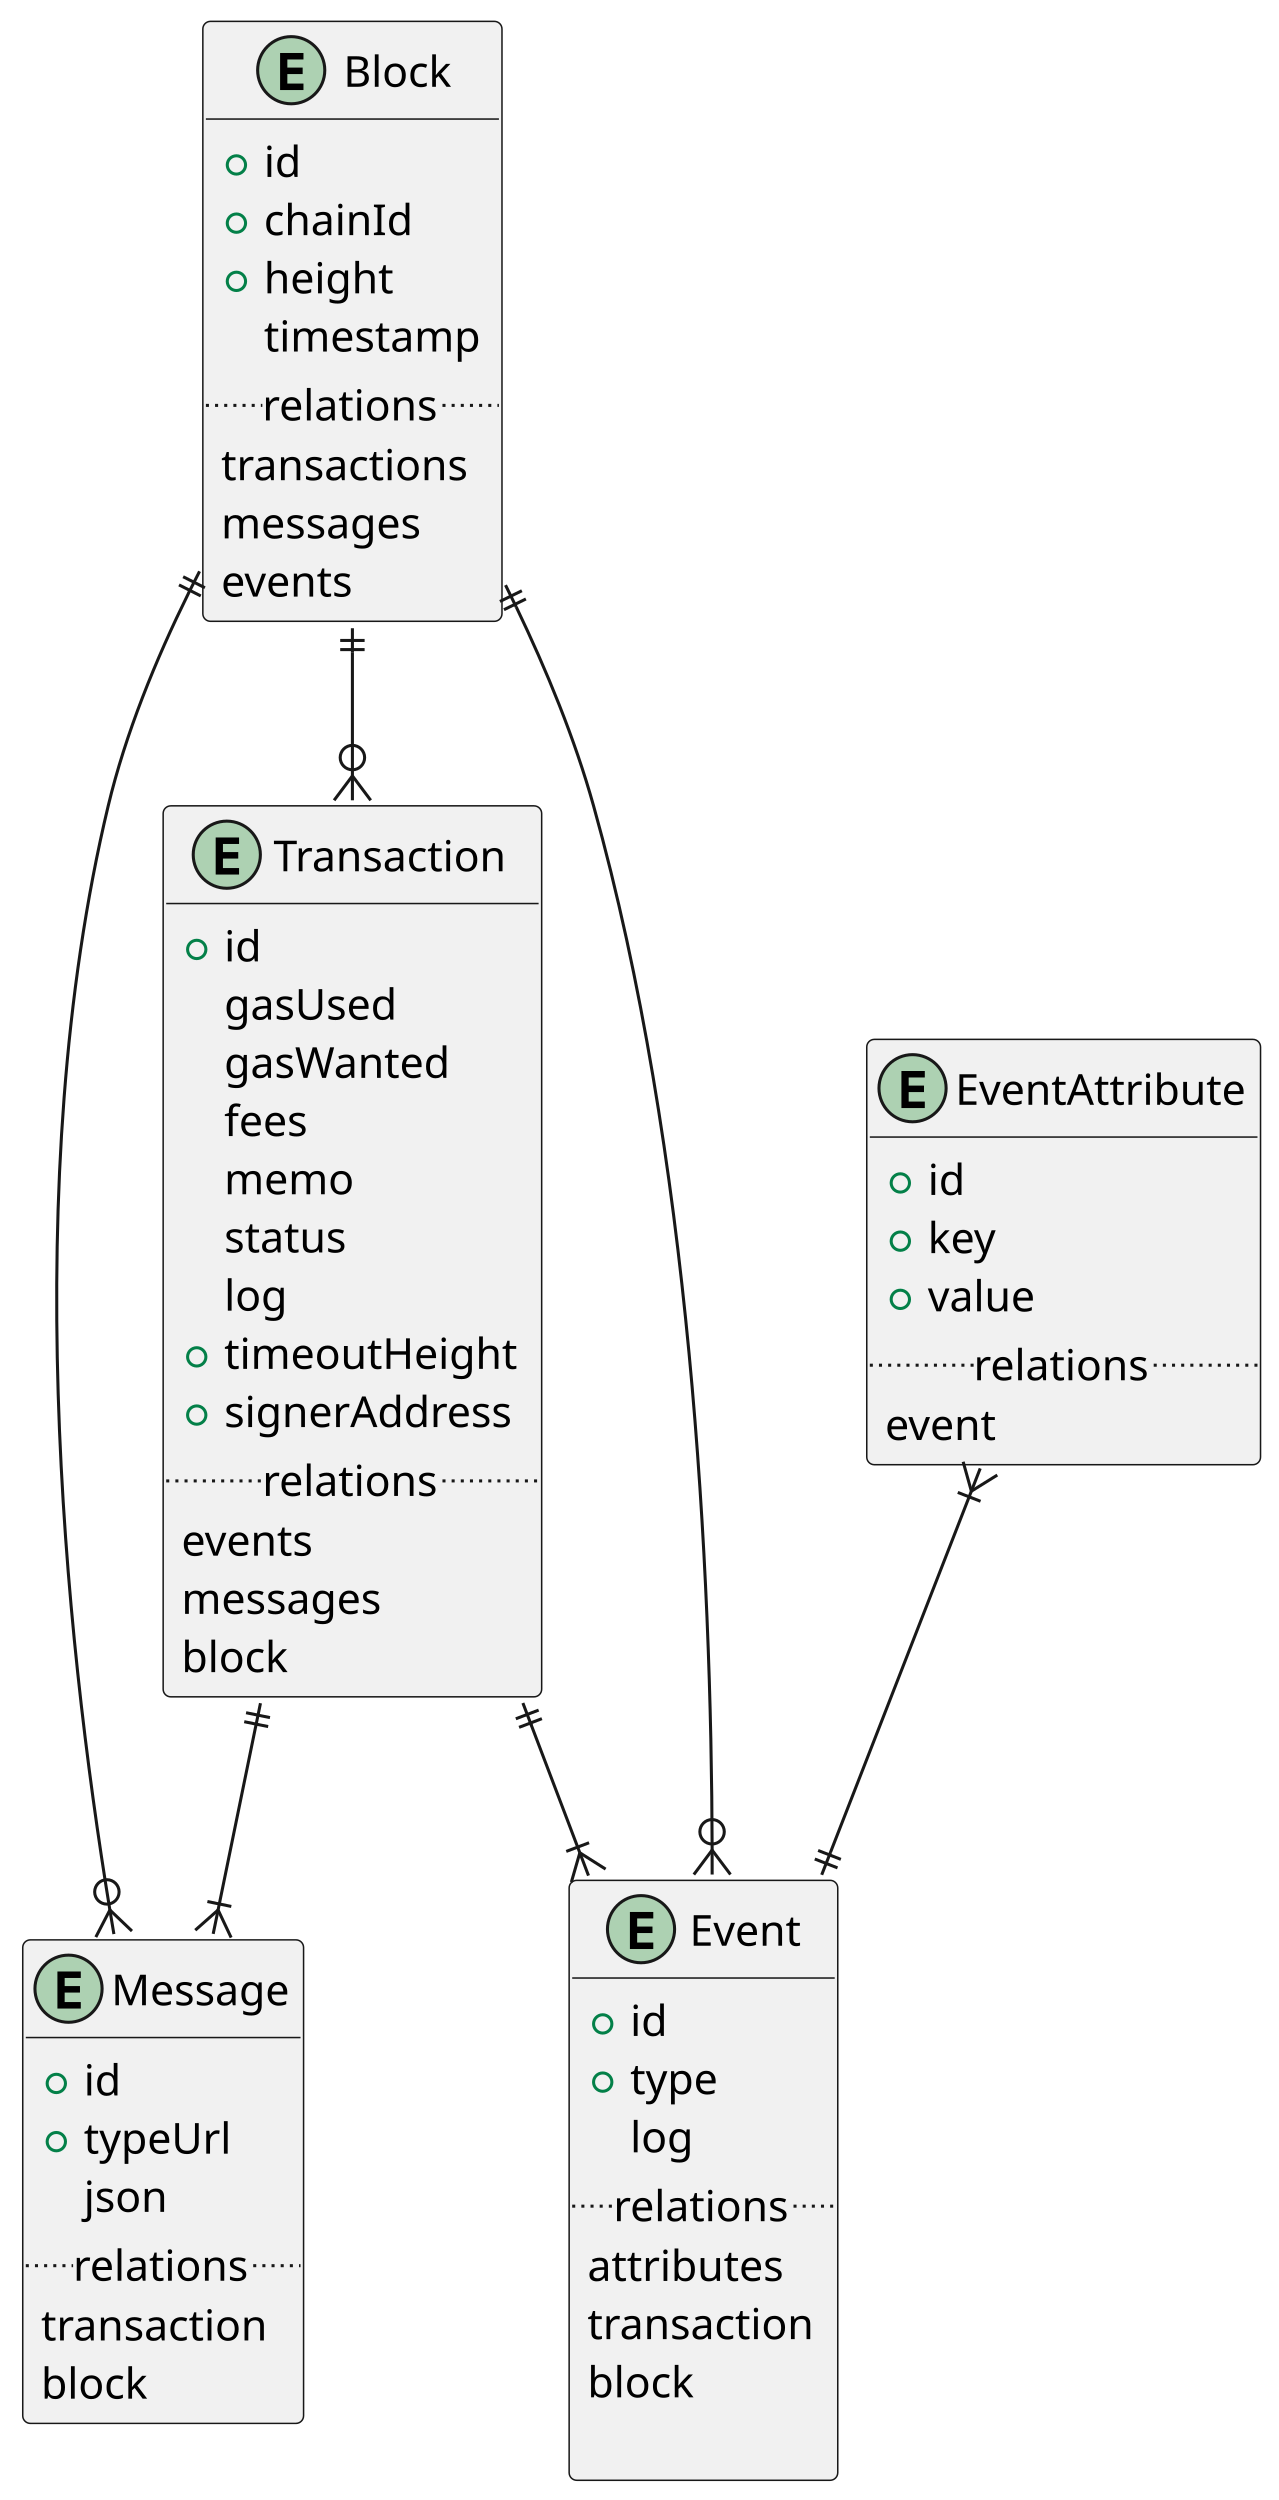
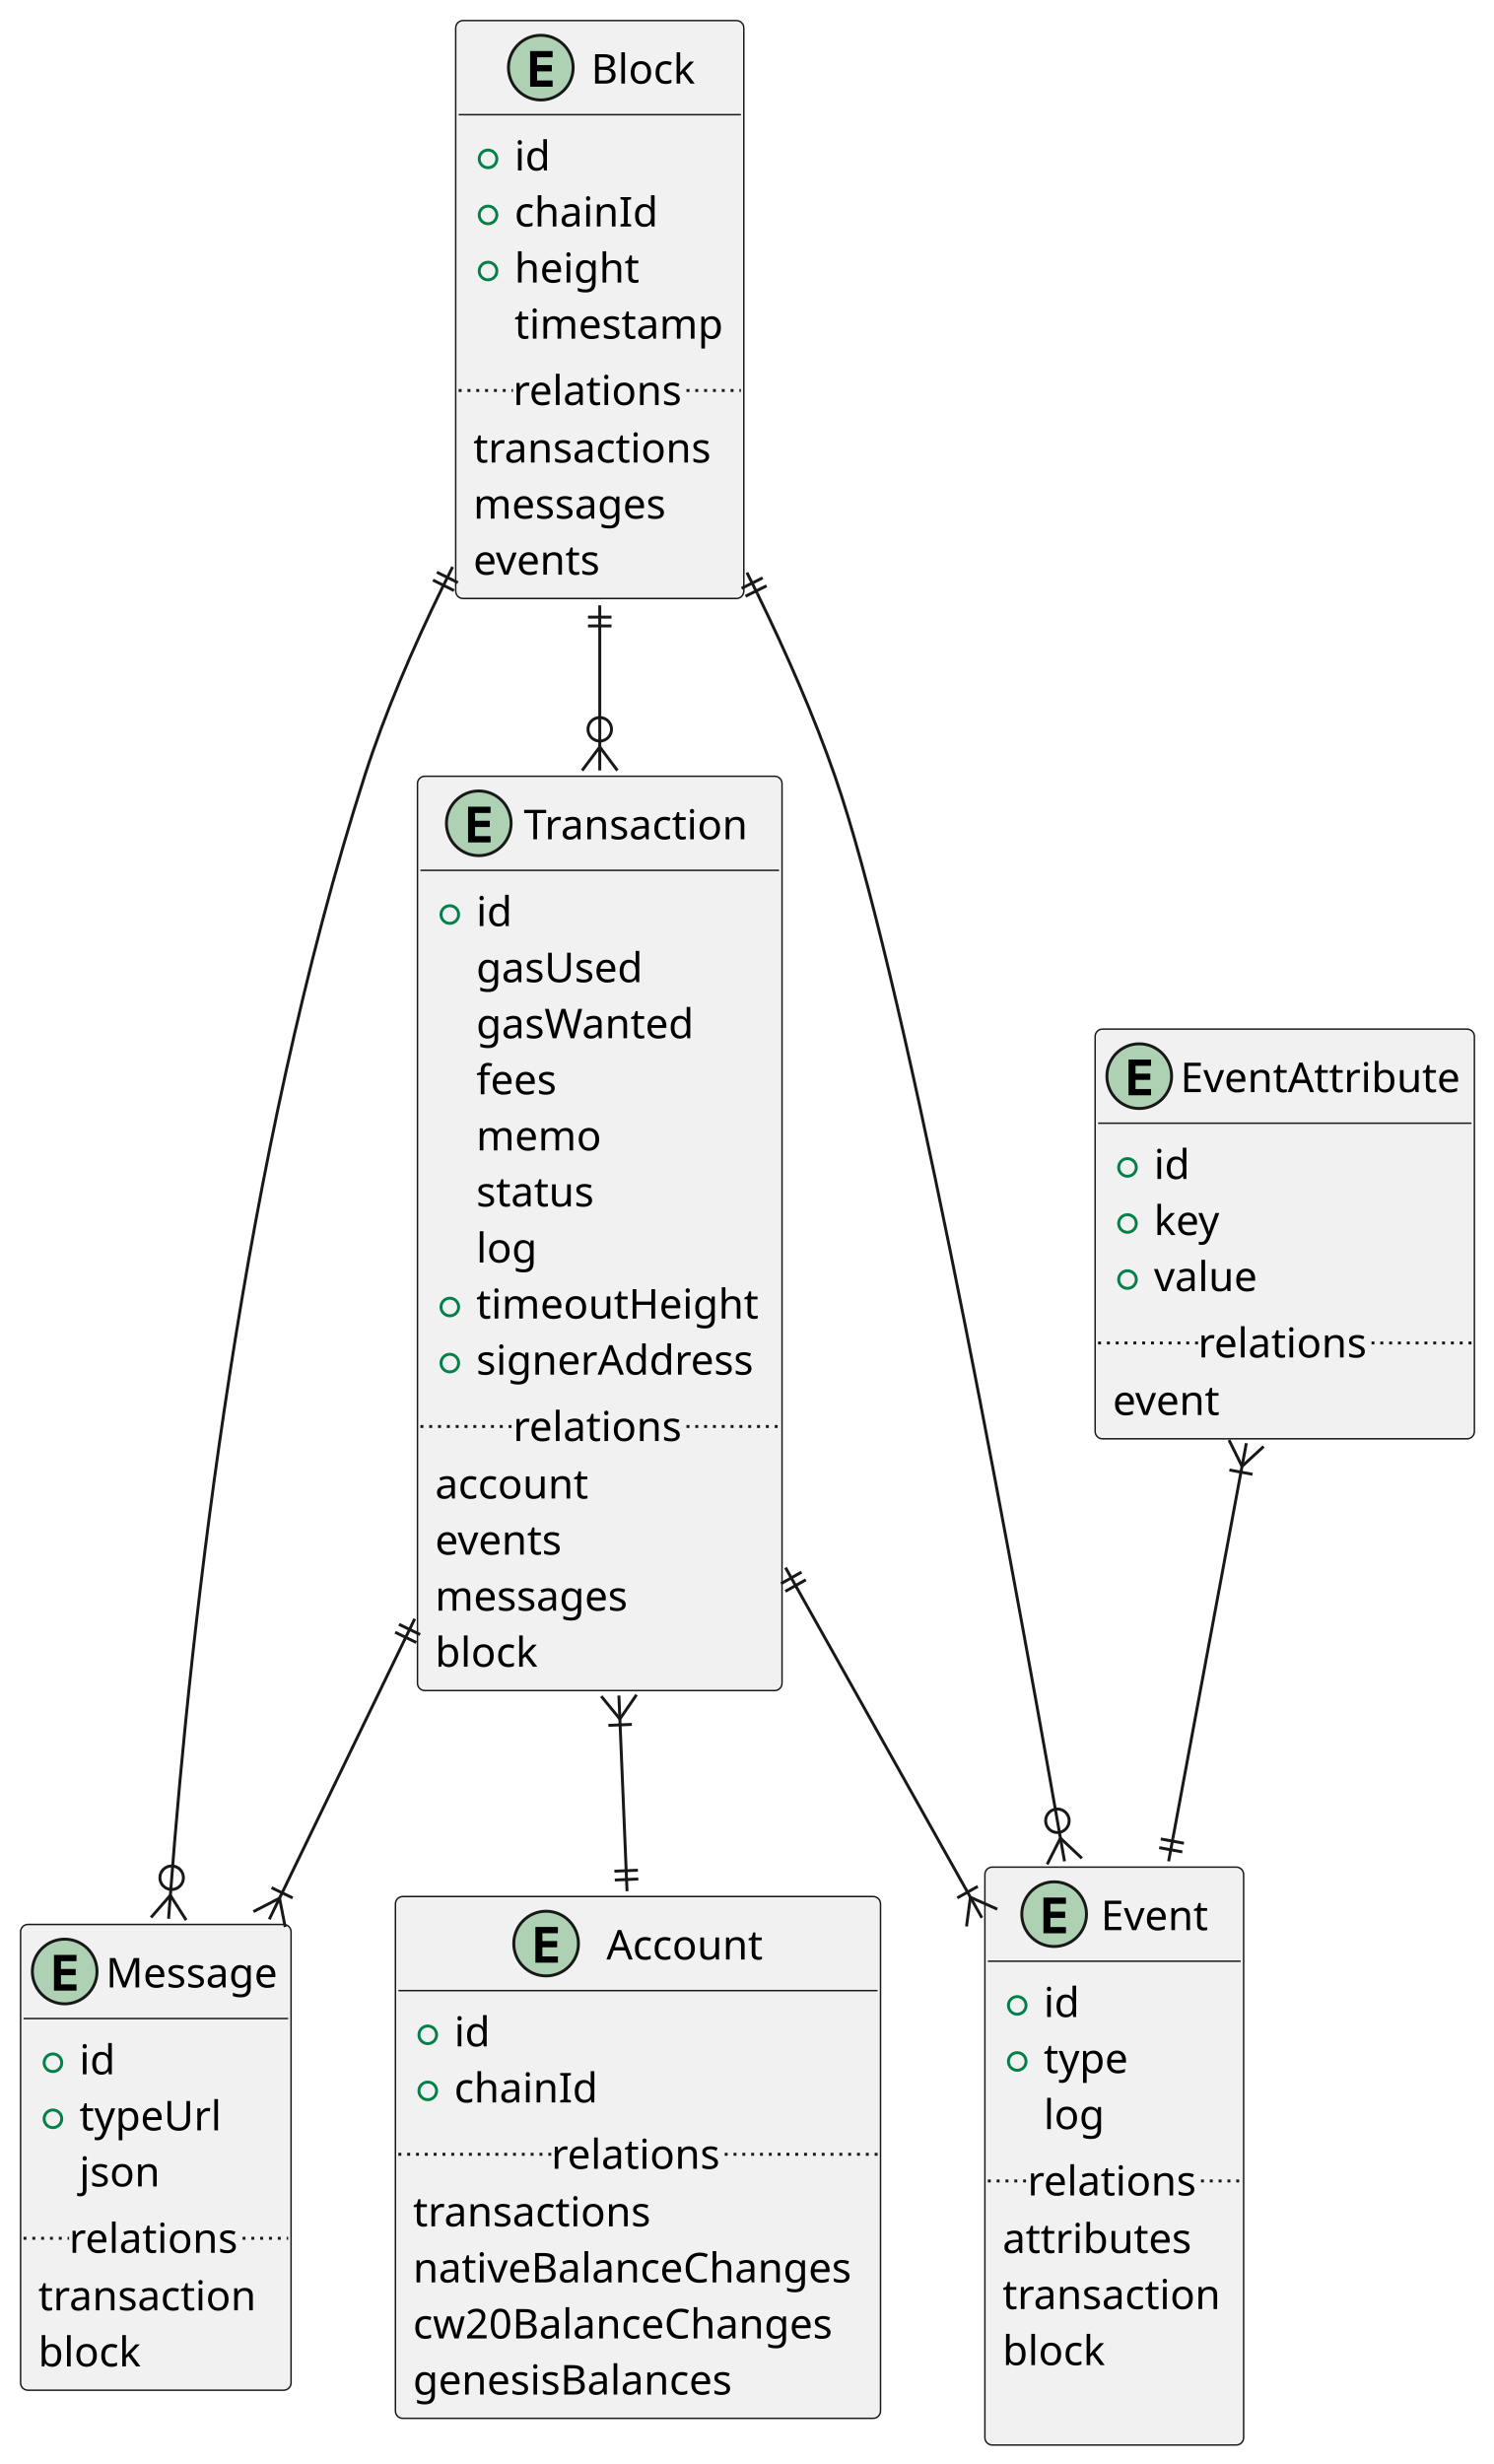
- <svg xmlns="http://www.w3.org/2000/svg" contentStyleType="text/css" height="819px" preserveAspectRatio="none" style="width:419px;height:819px;background:#FFFFFF;" version="1.1" viewBox="0 0 419 819" width="419px" zoomAndPan="magnify">
+ <svg xmlns="http://www.w3.org/2000/svg" contentStyleType="text/css" height="838px" preserveAspectRatio="none" style="width:508px;height:838px;background:#FFFFFF;" version="1.1" viewBox="0 0 508 838" width="508px" zoomAndPan="magnify">
  <defs />
  <g>
    <g id="elem_Block">
-       <rect codeLine="1" fill="#F1F1F1" height="196.543" id="Block" rx="2.5" ry="2.5" style="stroke:#181818;stroke-width:0.5;" width="98" x="66.45" y="7" />
-       <ellipse cx="95.4" cy="23" fill="#ADD1B2" rx="11" ry="11" style="stroke:#181818;stroke-width:1.0;" />
-       <path d="M91.759,29.5 L91.759,17.359 L99.416,17.359 L99.416,19.484 L94.134,19.484 L94.134,22.141 L99.15,22.141 L99.15,24.266 L94.134,24.266 L94.134,27.375 L99.416,27.375 L99.416,29.5 L91.759,29.5 Z " fill="#000000" />
-       <text fill="#000000" font-family="sans-serif" font-size="14" lengthAdjust="spacing" textLength="35" x="112.5" y="28.432">Block</text>
-       <line style="stroke:#181818;stroke-width:0.5;" x1="67.45" x2="163.45" y1="39" y2="39" />
-       <ellipse cx="77.45" cy="54.034" fill="none" rx="3" ry="3" style="stroke:#038048;stroke-width:1.0;" />
-       <text fill="#000000" font-family="sans-serif" font-size="14" lengthAdjust="spacing" textLength="13" x="86.45" y="57.966">id</text>
-       <ellipse cx="77.45" cy="73.102" fill="none" rx="3" ry="3" style="stroke:#038048;stroke-width:1.0;" />
-       <text fill="#000000" font-family="sans-serif" font-size="14" lengthAdjust="spacing" textLength="51" x="86.45" y="77.034">chainId</text>
-       <ellipse cx="77.45" cy="92.17" fill="none" rx="3" ry="3" style="stroke:#038048;stroke-width:1.0;" />
-       <text fill="#000000" font-family="sans-serif" font-size="14" lengthAdjust="spacing" textLength="44" x="86.45" y="96.102">height</text>
-       <text fill="#000000" font-family="sans-serif" font-size="14" lengthAdjust="spacing" textLength="72" x="86.45" y="115.17">timestamp</text>
-       <text fill="#000000" font-family="sans-serif" font-size="14" lengthAdjust="spacing" textLength="83" x="72.45" y="157.305">transactions</text>
-       <text fill="#000000" font-family="sans-serif" font-size="14" lengthAdjust="spacing" textLength="67" x="72.45" y="176.373">messages</text>
-       <text fill="#000000" font-family="sans-serif" font-size="14" lengthAdjust="spacing" textLength="44" x="72.45" y="195.441">events</text>
-       <line style="stroke:#181818;stroke-width:1.0;stroke-dasharray:1.0,2.0;" x1="67.45" x2="85.95" y1="132.806" y2="132.806" />
-       <text fill="#000000" font-family="sans-serif" font-size="14" lengthAdjust="spacing" textLength="59" x="85.95" y="137.738">relations</text>
-       <line style="stroke:#181818;stroke-width:1.0;stroke-dasharray:1.0,2.0;" x1="144.95" x2="163.45" y1="132.806" y2="132.806" />
+       <rect codeLine="1" fill="#F1F1F1" height="196.543" id="Block" rx="2.5" ry="2.5" style="stroke:#181818;stroke-width:0.5;" width="98" x="155" y="7" />
+       <ellipse cx="183.95" cy="23" fill="#ADD1B2" rx="11" ry="11" style="stroke:#181818;stroke-width:1.0;" />
+       <path d="M180.309,29.5 L180.309,17.359 L187.966,17.359 L187.966,19.484 L182.684,19.484 L182.684,22.141 L187.7,22.141 L187.7,24.266 L182.684,24.266 L182.684,27.375 L187.966,27.375 L187.966,29.5 L180.309,29.5 Z " fill="#000000" />
+       <text fill="#000000" font-family="sans-serif" font-size="14" lengthAdjust="spacing" textLength="35" x="201.05" y="28.432">Block</text>
+       <line style="stroke:#181818;stroke-width:0.5;" x1="156" x2="252" y1="39" y2="39" />
+       <ellipse cx="166" cy="54.034" fill="none" rx="3" ry="3" style="stroke:#038048;stroke-width:1.0;" />
+       <text fill="#000000" font-family="sans-serif" font-size="14" lengthAdjust="spacing" textLength="13" x="175" y="57.966">id</text>
+       <ellipse cx="166" cy="73.102" fill="none" rx="3" ry="3" style="stroke:#038048;stroke-width:1.0;" />
+       <text fill="#000000" font-family="sans-serif" font-size="14" lengthAdjust="spacing" textLength="51" x="175" y="77.034">chainId</text>
+       <ellipse cx="166" cy="92.17" fill="none" rx="3" ry="3" style="stroke:#038048;stroke-width:1.0;" />
+       <text fill="#000000" font-family="sans-serif" font-size="14" lengthAdjust="spacing" textLength="44" x="175" y="96.102">height</text>
+       <text fill="#000000" font-family="sans-serif" font-size="14" lengthAdjust="spacing" textLength="72" x="175" y="115.17">timestamp</text>
+       <text fill="#000000" font-family="sans-serif" font-size="14" lengthAdjust="spacing" textLength="83" x="161" y="157.305">transactions</text>
+       <text fill="#000000" font-family="sans-serif" font-size="14" lengthAdjust="spacing" textLength="67" x="161" y="176.373">messages</text>
+       <text fill="#000000" font-family="sans-serif" font-size="14" lengthAdjust="spacing" textLength="44" x="161" y="195.441">events</text>
+       <line style="stroke:#181818;stroke-width:1.0;stroke-dasharray:1.0,2.0;" x1="156" x2="174.5" y1="132.806" y2="132.806" />
+       <text fill="#000000" font-family="sans-serif" font-size="14" lengthAdjust="spacing" textLength="59" x="174.5" y="137.738">relations</text>
+       <line style="stroke:#181818;stroke-width:1.0;stroke-dasharray:1.0,2.0;" x1="233.5" x2="252" y1="132.806" y2="132.806" />
    </g>
    <g id="elem_Transaction">
-       <rect codeLine="12" fill="#F1F1F1" height="291.883" id="Transaction" rx="2.5" ry="2.5" style="stroke:#181818;stroke-width:0.5;" width="124" x="53.45" y="264" />
-       <ellipse cx="74.3" cy="280" fill="#ADD1B2" rx="11" ry="11" style="stroke:#181818;stroke-width:1.0;" />
-       <path d="M70.659,286.5 L70.659,274.359 L78.316,274.359 L78.316,276.484 L73.034,276.484 L73.034,279.141 L78.05,279.141 L78.05,281.266 L73.034,281.266 L73.034,284.375 L78.316,284.375 L78.316,286.5 L70.659,286.5 Z " fill="#000000" />
-       <text fill="#000000" font-family="sans-serif" font-size="14" lengthAdjust="spacing" textLength="79" x="89.6" y="285.432">Transaction</text>
-       <line style="stroke:#181818;stroke-width:0.5;" x1="54.45" x2="176.45" y1="296" y2="296" />
-       <ellipse cx="64.45" cy="311.034" fill="none" rx="3" ry="3" style="stroke:#038048;stroke-width:1.0;" />
-       <text fill="#000000" font-family="sans-serif" font-size="14" lengthAdjust="spacing" textLength="13" x="73.45" y="314.966">id</text>
-       <text fill="#000000" font-family="sans-serif" font-size="14" lengthAdjust="spacing" textLength="58" x="73.45" y="334.034">gasUsed</text>
-       <text fill="#000000" font-family="sans-serif" font-size="14" lengthAdjust="spacing" textLength="76" x="73.45" y="353.102">gasWanted</text>
-       <text fill="#000000" font-family="sans-serif" font-size="14" lengthAdjust="spacing" textLength="28" x="73.45" y="372.17">fees</text>
-       <text fill="#000000" font-family="sans-serif" font-size="14" lengthAdjust="spacing" textLength="42" x="73.45" y="391.238">memo</text>
-       <text fill="#000000" font-family="sans-serif" font-size="14" lengthAdjust="spacing" textLength="41" x="73.45" y="410.305">status</text>
-       <text fill="#000000" font-family="sans-serif" font-size="14" lengthAdjust="spacing" textLength="21" x="73.45" y="429.373">log</text>
-       <ellipse cx="64.45" cy="444.509" fill="none" rx="3" ry="3" style="stroke:#038048;stroke-width:1.0;" />
-       <text fill="#000000" font-family="sans-serif" font-size="14" lengthAdjust="spacing" textLength="97" x="73.45" y="448.441">timeoutHeight</text>
-       <ellipse cx="64.45" cy="463.577" fill="none" rx="3" ry="3" style="stroke:#038048;stroke-width:1.0;" />
-       <text fill="#000000" font-family="sans-serif" font-size="14" lengthAdjust="spacing" textLength="98" x="73.45" y="467.509">signerAddress</text>
-       <text fill="#000000" font-family="sans-serif" font-size="14" lengthAdjust="spacing" textLength="44" x="59.45" y="509.645">events</text>
-       <text fill="#000000" font-family="sans-serif" font-size="14" lengthAdjust="spacing" textLength="67" x="59.45" y="528.713">messages</text>
-       <text fill="#000000" font-family="sans-serif" font-size="14" lengthAdjust="spacing" textLength="35" x="59.45" y="547.781">block</text>
-       <line style="stroke:#181818;stroke-width:1.0;stroke-dasharray:1.0,2.0;" x1="54.45" x2="85.95" y1="485.145" y2="485.145" />
-       <text fill="#000000" font-family="sans-serif" font-size="14" lengthAdjust="spacing" textLength="59" x="85.95" y="490.077">relations</text>
-       <line style="stroke:#181818;stroke-width:1.0;stroke-dasharray:1.0,2.0;" x1="144.95" x2="176.45" y1="485.145" y2="485.145" />
+       <rect codeLine="12" fill="#F1F1F1" height="310.951" id="Transaction" rx="2.5" ry="2.5" style="stroke:#181818;stroke-width:0.5;" width="124" x="142" y="264" />
+       <ellipse cx="162.85" cy="280" fill="#ADD1B2" rx="11" ry="11" style="stroke:#181818;stroke-width:1.0;" />
+       <path d="M159.209,286.5 L159.209,274.359 L166.866,274.359 L166.866,276.484 L161.584,276.484 L161.584,279.141 L166.6,279.141 L166.6,281.266 L161.584,281.266 L161.584,284.375 L166.866,284.375 L166.866,286.5 L159.209,286.5 Z " fill="#000000" />
+       <text fill="#000000" font-family="sans-serif" font-size="14" lengthAdjust="spacing" textLength="79" x="178.15" y="285.432">Transaction</text>
+       <line style="stroke:#181818;stroke-width:0.5;" x1="143" x2="265" y1="296" y2="296" />
+       <ellipse cx="153" cy="311.034" fill="none" rx="3" ry="3" style="stroke:#038048;stroke-width:1.0;" />
+       <text fill="#000000" font-family="sans-serif" font-size="14" lengthAdjust="spacing" textLength="13" x="162" y="314.966">id</text>
+       <text fill="#000000" font-family="sans-serif" font-size="14" lengthAdjust="spacing" textLength="58" x="162" y="334.034">gasUsed</text>
+       <text fill="#000000" font-family="sans-serif" font-size="14" lengthAdjust="spacing" textLength="76" x="162" y="353.102">gasWanted</text>
+       <text fill="#000000" font-family="sans-serif" font-size="14" lengthAdjust="spacing" textLength="28" x="162" y="372.17">fees</text>
+       <text fill="#000000" font-family="sans-serif" font-size="14" lengthAdjust="spacing" textLength="42" x="162" y="391.238">memo</text>
+       <text fill="#000000" font-family="sans-serif" font-size="14" lengthAdjust="spacing" textLength="41" x="162" y="410.305">status</text>
+       <text fill="#000000" font-family="sans-serif" font-size="14" lengthAdjust="spacing" textLength="21" x="162" y="429.373">log</text>
+       <ellipse cx="153" cy="444.509" fill="none" rx="3" ry="3" style="stroke:#038048;stroke-width:1.0;" />
+       <text fill="#000000" font-family="sans-serif" font-size="14" lengthAdjust="spacing" textLength="97" x="162" y="448.441">timeoutHeight</text>
+       <ellipse cx="153" cy="463.577" fill="none" rx="3" ry="3" style="stroke:#038048;stroke-width:1.0;" />
+       <text fill="#000000" font-family="sans-serif" font-size="14" lengthAdjust="spacing" textLength="98" x="162" y="467.509">signerAddress</text>
+       <text fill="#000000" font-family="sans-serif" font-size="14" lengthAdjust="spacing" textLength="53" x="148" y="509.645">account</text>
+       <text fill="#000000" font-family="sans-serif" font-size="14" lengthAdjust="spacing" textLength="44" x="148" y="528.713">events</text>
+       <text fill="#000000" font-family="sans-serif" font-size="14" lengthAdjust="spacing" textLength="67" x="148" y="547.781">messages</text>
+       <text fill="#000000" font-family="sans-serif" font-size="14" lengthAdjust="spacing" textLength="35" x="148" y="566.849">block</text>
+       <line style="stroke:#181818;stroke-width:1.0;stroke-dasharray:1.0,2.0;" x1="143" x2="174.5" y1="485.145" y2="485.145" />
+       <text fill="#000000" font-family="sans-serif" font-size="14" lengthAdjust="spacing" textLength="59" x="174.5" y="490.077">relations</text>
+       <line style="stroke:#181818;stroke-width:1.0;stroke-dasharray:1.0,2.0;" x1="233.5" x2="265" y1="485.145" y2="485.145" />
    </g>
    <g id="elem_Message">
-       <rect codeLine="28" fill="#F1F1F1" height="158.407" id="Message" rx="2.5" ry="2.5" style="stroke:#181818;stroke-width:0.5;" width="92" x="7.45" y="635.5" />
-       <ellipse cx="22.45" cy="651.5" fill="#ADD1B2" rx="11" ry="11" style="stroke:#181818;stroke-width:1.0;" />
-       <path d="M18.809,658 L18.809,645.859 L26.466,645.859 L26.466,647.984 L21.184,647.984 L21.184,650.641 L26.2,650.641 L26.2,652.766 L21.184,652.766 L21.184,655.875 L26.466,655.875 L26.466,658 L18.809,658 Z " fill="#000000" />
-       <text fill="#000000" font-family="sans-serif" font-size="14" lengthAdjust="spacing" textLength="60" x="36.45" y="656.932">Message</text>
-       <line style="stroke:#181818;stroke-width:0.5;" x1="8.45" x2="98.45" y1="667.5" y2="667.5" />
-       <ellipse cx="18.45" cy="682.534" fill="none" rx="3" ry="3" style="stroke:#038048;stroke-width:1.0;" />
-       <text fill="#000000" font-family="sans-serif" font-size="14" lengthAdjust="spacing" textLength="13" x="27.45" y="686.466">id</text>
-       <ellipse cx="18.45" cy="701.602" fill="none" rx="3" ry="3" style="stroke:#038048;stroke-width:1.0;" />
-       <text fill="#000000" font-family="sans-serif" font-size="14" lengthAdjust="spacing" textLength="49" x="27.45" y="705.534">typeUrl</text>
-       <text fill="#000000" font-family="sans-serif" font-size="14" lengthAdjust="spacing" textLength="28" x="27.45" y="724.602">json</text>
-       <text fill="#000000" font-family="sans-serif" font-size="14" lengthAdjust="spacing" textLength="76" x="13.45" y="766.738">transaction</text>
-       <text fill="#000000" font-family="sans-serif" font-size="14" lengthAdjust="spacing" textLength="35" x="13.45" y="785.806">block</text>
-       <line style="stroke:#181818;stroke-width:1.0;stroke-dasharray:1.0,2.0;" x1="8.45" x2="23.95" y1="742.238" y2="742.238" />
-       <text fill="#000000" font-family="sans-serif" font-size="14" lengthAdjust="spacing" textLength="59" x="23.95" y="747.17">relations</text>
-       <line style="stroke:#181818;stroke-width:1.0;stroke-dasharray:1.0,2.0;" x1="82.95" x2="98.45" y1="742.238" y2="742.238" />
+       <rect codeLine="29" fill="#F1F1F1" height="158.407" id="Message" rx="2.5" ry="2.5" style="stroke:#181818;stroke-width:0.5;" width="92" x="7" y="654.5" />
+       <ellipse cx="22" cy="670.5" fill="#ADD1B2" rx="11" ry="11" style="stroke:#181818;stroke-width:1.0;" />
+       <path d="M18.359,677 L18.359,664.859 L26.016,664.859 L26.016,666.984 L20.734,666.984 L20.734,669.641 L25.75,669.641 L25.75,671.766 L20.734,671.766 L20.734,674.875 L26.016,674.875 L26.016,677 L18.359,677 Z " fill="#000000" />
+       <text fill="#000000" font-family="sans-serif" font-size="14" lengthAdjust="spacing" textLength="60" x="36" y="675.932">Message</text>
+       <line style="stroke:#181818;stroke-width:0.5;" x1="8" x2="98" y1="686.5" y2="686.5" />
+       <ellipse cx="18" cy="701.534" fill="none" rx="3" ry="3" style="stroke:#038048;stroke-width:1.0;" />
+       <text fill="#000000" font-family="sans-serif" font-size="14" lengthAdjust="spacing" textLength="13" x="27" y="705.466">id</text>
+       <ellipse cx="18" cy="720.602" fill="none" rx="3" ry="3" style="stroke:#038048;stroke-width:1.0;" />
+       <text fill="#000000" font-family="sans-serif" font-size="14" lengthAdjust="spacing" textLength="49" x="27" y="724.534">typeUrl</text>
+       <text fill="#000000" font-family="sans-serif" font-size="14" lengthAdjust="spacing" textLength="28" x="27" y="743.602">json</text>
+       <text fill="#000000" font-family="sans-serif" font-size="14" lengthAdjust="spacing" textLength="76" x="13" y="785.738">transaction</text>
+       <text fill="#000000" font-family="sans-serif" font-size="14" lengthAdjust="spacing" textLength="35" x="13" y="804.806">block</text>
+       <line style="stroke:#181818;stroke-width:1.0;stroke-dasharray:1.0,2.0;" x1="8" x2="23.5" y1="761.238" y2="761.238" />
+       <text fill="#000000" font-family="sans-serif" font-size="14" lengthAdjust="spacing" textLength="59" x="23.5" y="766.17">relations</text>
+       <line style="stroke:#181818;stroke-width:1.0;stroke-dasharray:1.0,2.0;" x1="82.5" x2="98" y1="761.238" y2="761.238" />
    </g>
    <g id="elem_Event">
-       <rect codeLine="37" fill="#F1F1F1" height="196.543" id="Event" rx="2.5" ry="2.5" style="stroke:#181818;stroke-width:0.5;" width="88" x="186.45" y="616" />
-       <ellipse cx="210" cy="632" fill="#ADD1B2" rx="11" ry="11" style="stroke:#181818;stroke-width:1.0;" />
-       <path d="M206.359,638.5 L206.359,626.359 L214.016,626.359 L214.016,628.484 L208.734,628.484 L208.734,631.141 L213.75,631.141 L213.75,633.266 L208.734,633.266 L208.734,636.375 L214.016,636.375 L214.016,638.5 L206.359,638.5 Z " fill="#000000" />
-       <text fill="#000000" font-family="sans-serif" font-size="14" lengthAdjust="spacing" textLength="37" x="225.9" y="637.432">Event</text>
-       <line style="stroke:#181818;stroke-width:0.5;" x1="187.45" x2="273.45" y1="648" y2="648" />
-       <ellipse cx="197.45" cy="663.034" fill="none" rx="3" ry="3" style="stroke:#038048;stroke-width:1.0;" />
-       <text fill="#000000" font-family="sans-serif" font-size="14" lengthAdjust="spacing" textLength="13" x="206.45" y="666.966">id</text>
-       <ellipse cx="197.45" cy="682.102" fill="none" rx="3" ry="3" style="stroke:#038048;stroke-width:1.0;" />
-       <text fill="#000000" font-family="sans-serif" font-size="14" lengthAdjust="spacing" textLength="29" x="206.45" y="686.034">type</text>
-       <text fill="#000000" font-family="sans-serif" font-size="14" lengthAdjust="spacing" textLength="21" x="206.45" y="705.102">log</text>
-       <text fill="#000000" font-family="sans-serif" font-size="14" lengthAdjust="spacing" textLength="66" x="192.45" y="747.238">attributes</text>
-       <text fill="#000000" font-family="sans-serif" font-size="14" lengthAdjust="spacing" textLength="76" x="192.45" y="766.306">transaction</text>
-       <text fill="#000000" font-family="sans-serif" font-size="14" lengthAdjust="spacing" textLength="35" x="192.45" y="785.373">block</text>
-       <text fill="#000000" font-family="sans-serif" font-size="14" lengthAdjust="spacing" textLength="4" x="192.45" y="804.441"> </text>
-       <line style="stroke:#181818;stroke-width:1.0;stroke-dasharray:1.0,2.0;" x1="187.45" x2="200.95" y1="722.738" y2="722.738" />
-       <text fill="#000000" font-family="sans-serif" font-size="14" lengthAdjust="spacing" textLength="59" x="200.95" y="727.67">relations</text>
-       <line style="stroke:#181818;stroke-width:1.0;stroke-dasharray:1.0,2.0;" x1="259.95" x2="273.45" y1="722.738" y2="722.738" />
+       <rect codeLine="38" fill="#F1F1F1" height="196.543" id="Event" rx="2.5" ry="2.5" style="stroke:#181818;stroke-width:0.5;" width="88" x="335" y="635" />
+       <ellipse cx="358.55" cy="651" fill="#ADD1B2" rx="11" ry="11" style="stroke:#181818;stroke-width:1.0;" />
+       <path d="M354.909,657.5 L354.909,645.359 L362.566,645.359 L362.566,647.484 L357.284,647.484 L357.284,650.141 L362.3,650.141 L362.3,652.266 L357.284,652.266 L357.284,655.375 L362.566,655.375 L362.566,657.5 L354.909,657.5 Z " fill="#000000" />
+       <text fill="#000000" font-family="sans-serif" font-size="14" lengthAdjust="spacing" textLength="37" x="374.45" y="656.432">Event</text>
+       <line style="stroke:#181818;stroke-width:0.5;" x1="336" x2="422" y1="667" y2="667" />
+       <ellipse cx="346" cy="682.034" fill="none" rx="3" ry="3" style="stroke:#038048;stroke-width:1.0;" />
+       <text fill="#000000" font-family="sans-serif" font-size="14" lengthAdjust="spacing" textLength="13" x="355" y="685.966">id</text>
+       <ellipse cx="346" cy="701.102" fill="none" rx="3" ry="3" style="stroke:#038048;stroke-width:1.0;" />
+       <text fill="#000000" font-family="sans-serif" font-size="14" lengthAdjust="spacing" textLength="29" x="355" y="705.034">type</text>
+       <text fill="#000000" font-family="sans-serif" font-size="14" lengthAdjust="spacing" textLength="21" x="355" y="724.102">log</text>
+       <text fill="#000000" font-family="sans-serif" font-size="14" lengthAdjust="spacing" textLength="66" x="341" y="766.238">attributes</text>
+       <text fill="#000000" font-family="sans-serif" font-size="14" lengthAdjust="spacing" textLength="76" x="341" y="785.306">transaction</text>
+       <text fill="#000000" font-family="sans-serif" font-size="14" lengthAdjust="spacing" textLength="35" x="341" y="804.373">block</text>
+       <text fill="#000000" font-family="sans-serif" font-size="14" lengthAdjust="spacing" textLength="4" x="341" y="823.441"> </text>
+       <line style="stroke:#181818;stroke-width:1.0;stroke-dasharray:1.0,2.0;" x1="336" x2="349.5" y1="741.738" y2="741.738" />
+       <text fill="#000000" font-family="sans-serif" font-size="14" lengthAdjust="spacing" textLength="59" x="349.5" y="746.67">relations</text>
+       <line style="stroke:#181818;stroke-width:1.0;stroke-dasharray:1.0,2.0;" x1="408.5" x2="422" y1="741.738" y2="741.738" />
    </g>
    <g id="elem_EventAttribute">
-       <rect codeLine="48" fill="#F1F1F1" height="139.34" id="EventAttribute" rx="2.5" ry="2.5" style="stroke:#181818;stroke-width:0.5;" width="129" x="283.95" y="340.5" />
-       <ellipse cx="298.95" cy="356.5" fill="#ADD1B2" rx="11" ry="11" style="stroke:#181818;stroke-width:1.0;" />
-       <path d="M295.309,363 L295.309,350.859 L302.966,350.859 L302.966,352.984 L297.684,352.984 L297.684,355.641 L302.7,355.641 L302.7,357.766 L297.684,357.766 L297.684,360.875 L302.966,360.875 L302.966,363 L295.309,363 Z " fill="#000000" />
-       <text fill="#000000" font-family="sans-serif" font-size="14" lengthAdjust="spacing" textLength="97" x="312.95" y="361.932">EventAttribute</text>
-       <line style="stroke:#181818;stroke-width:0.5;" x1="284.95" x2="411.95" y1="372.5" y2="372.5" />
-       <ellipse cx="294.95" cy="387.534" fill="none" rx="3" ry="3" style="stroke:#038048;stroke-width:1.0;" />
-       <text fill="#000000" font-family="sans-serif" font-size="14" lengthAdjust="spacing" textLength="13" x="303.95" y="391.466">id</text>
-       <ellipse cx="294.95" cy="406.602" fill="none" rx="3" ry="3" style="stroke:#038048;stroke-width:1.0;" />
-       <text fill="#000000" font-family="sans-serif" font-size="14" lengthAdjust="spacing" textLength="22" x="303.95" y="410.534">key</text>
-       <ellipse cx="294.95" cy="425.67" fill="none" rx="3" ry="3" style="stroke:#038048;stroke-width:1.0;" />
-       <text fill="#000000" font-family="sans-serif" font-size="14" lengthAdjust="spacing" textLength="36" x="303.95" y="429.602">value</text>
-       <text fill="#000000" font-family="sans-serif" font-size="14" lengthAdjust="spacing" textLength="37" x="289.95" y="471.738">event</text>
-       <line style="stroke:#181818;stroke-width:1.0;stroke-dasharray:1.0,2.0;" x1="284.95" x2="318.95" y1="447.238" y2="447.238" />
-       <text fill="#000000" font-family="sans-serif" font-size="14" lengthAdjust="spacing" textLength="59" x="318.95" y="452.17">relations</text>
-       <line style="stroke:#181818;stroke-width:1.0;stroke-dasharray:1.0,2.0;" x1="377.95" x2="411.95" y1="447.238" y2="447.238" />
+       <rect codeLine="49" fill="#F1F1F1" height="139.34" id="EventAttribute" rx="2.5" ry="2.5" style="stroke:#181818;stroke-width:0.5;" width="129" x="372.5" y="350" />
+       <ellipse cx="387.5" cy="366" fill="#ADD1B2" rx="11" ry="11" style="stroke:#181818;stroke-width:1.0;" />
+       <path d="M383.859,372.5 L383.859,360.359 L391.516,360.359 L391.516,362.484 L386.234,362.484 L386.234,365.141 L391.25,365.141 L391.25,367.266 L386.234,367.266 L386.234,370.375 L391.516,370.375 L391.516,372.5 L383.859,372.5 Z " fill="#000000" />
+       <text fill="#000000" font-family="sans-serif" font-size="14" lengthAdjust="spacing" textLength="97" x="401.5" y="371.432">EventAttribute</text>
+       <line style="stroke:#181818;stroke-width:0.5;" x1="373.5" x2="500.5" y1="382" y2="382" />
+       <ellipse cx="383.5" cy="397.034" fill="none" rx="3" ry="3" style="stroke:#038048;stroke-width:1.0;" />
+       <text fill="#000000" font-family="sans-serif" font-size="14" lengthAdjust="spacing" textLength="13" x="392.5" y="400.966">id</text>
+       <ellipse cx="383.5" cy="416.102" fill="none" rx="3" ry="3" style="stroke:#038048;stroke-width:1.0;" />
+       <text fill="#000000" font-family="sans-serif" font-size="14" lengthAdjust="spacing" textLength="22" x="392.5" y="420.034">key</text>
+       <ellipse cx="383.5" cy="435.17" fill="none" rx="3" ry="3" style="stroke:#038048;stroke-width:1.0;" />
+       <text fill="#000000" font-family="sans-serif" font-size="14" lengthAdjust="spacing" textLength="36" x="392.5" y="439.102">value</text>
+       <text fill="#000000" font-family="sans-serif" font-size="14" lengthAdjust="spacing" textLength="37" x="378.5" y="481.238">event</text>
+       <line style="stroke:#181818;stroke-width:1.0;stroke-dasharray:1.0,2.0;" x1="373.5" x2="407.5" y1="456.738" y2="456.738" />
+       <text fill="#000000" font-family="sans-serif" font-size="14" lengthAdjust="spacing" textLength="59" x="407.5" y="461.67">relations</text>
+       <line style="stroke:#181818;stroke-width:1.0;stroke-dasharray:1.0,2.0;" x1="466.5" x2="500.5" y1="456.738" y2="456.738" />
+     </g>
+     <g id="elem_Account">
+       <rect codeLine="57" fill="#F1F1F1" height="177.475" id="Account" rx="2.5" ry="2.5" style="stroke:#181818;stroke-width:0.5;" width="165" x="134.5" y="645" />
+       <ellipse cx="185.75" cy="661" fill="#ADD1B2" rx="11" ry="11" style="stroke:#181818;stroke-width:1.0;" />
+       <path d="M182.109,667.5 L182.109,655.359 L189.766,655.359 L189.766,657.484 L184.484,657.484 L184.484,660.141 L189.5,660.141 L189.5,662.266 L184.484,662.266 L184.484,665.375 L189.766,665.375 L189.766,667.5 L182.109,667.5 Z " fill="#000000" />
+       <text fill="#000000" font-family="sans-serif" font-size="14" lengthAdjust="spacing" textLength="54" x="206.25" y="666.432">Account</text>
+       <line style="stroke:#181818;stroke-width:0.5;" x1="135.5" x2="298.5" y1="677" y2="677" />
+       <ellipse cx="145.5" cy="692.034" fill="none" rx="3" ry="3" style="stroke:#038048;stroke-width:1.0;" />
+       <text fill="#000000" font-family="sans-serif" font-size="14" lengthAdjust="spacing" textLength="13" x="154.5" y="695.966">id</text>
+       <ellipse cx="145.5" cy="711.102" fill="none" rx="3" ry="3" style="stroke:#038048;stroke-width:1.0;" />
+       <text fill="#000000" font-family="sans-serif" font-size="14" lengthAdjust="spacing" textLength="51" x="154.5" y="715.034">chainId</text>
+       <text fill="#000000" font-family="sans-serif" font-size="14" lengthAdjust="spacing" textLength="83" x="140.5" y="757.17">transactions</text>
+       <text fill="#000000" font-family="sans-serif" font-size="14" lengthAdjust="spacing" textLength="153" x="140.5" y="776.238">nativeBalanceChanges</text>
+       <text fill="#000000" font-family="sans-serif" font-size="14" lengthAdjust="spacing" textLength="146" x="140.5" y="795.306">cw20BalanceChanges</text>
+       <text fill="#000000" font-family="sans-serif" font-size="14" lengthAdjust="spacing" textLength="112" x="140.5" y="814.373">genesisBalances</text>
+       <line style="stroke:#181818;stroke-width:1.0;stroke-dasharray:1.0,2.0;" x1="135.5" x2="187.5" y1="732.67" y2="732.67" />
+       <text fill="#000000" font-family="sans-serif" font-size="14" lengthAdjust="spacing" textLength="59" x="187.5" y="737.602">relations</text>
+       <line style="stroke:#181818;stroke-width:1.0;stroke-dasharray:1.0,2.0;" x1="246.5" x2="298.5" y1="732.67" y2="732.67" />
    </g>
    <g id="link_Block_Transaction">
-       <path codeLine="57" d="M115.45,213.74 C115.45,226.9 115.45,240.54 115.45,254.22 " fill="none" id="Block-Transaction" style="stroke:#181818;stroke-width:1.0;" />
-       <line style="stroke:#181818;stroke-width:1.0;" x1="115.45" x2="121.45" y1="254.18" y2="262.18" />
-       <line style="stroke:#181818;stroke-width:1.0;" x1="115.45" x2="109.45" y1="254.18" y2="262.18" />
-       <line style="stroke:#181818;stroke-width:1.0;" x1="115.45" x2="115.45" y1="254.18" y2="262.18" />
-       <ellipse cx="115.45" cy="248.18" fill="none" rx="4" ry="4" style="stroke:#181818;stroke-width:1.0;" />
-       <line style="stroke:#181818;stroke-width:1.0;" x1="111.45" x2="119.45" y1="209.81" y2="209.81" />
-       <line style="stroke:#181818;stroke-width:1.0;" x1="111.45" x2="119.45" y1="212.81" y2="212.81" />
-       <line style="stroke:#181818;stroke-width:1.0;" x1="115.45" x2="115.45" y1="213.81" y2="205.81" />
+       <path codeLine="68" d="M204,213.74 C204,226.82 204,240.4 204,254.07 " fill="none" id="Block-Transaction" style="stroke:#181818;stroke-width:1.0;" />
+       <line style="stroke:#181818;stroke-width:1.0;" x1="200" x2="208" y1="209.88" y2="209.88" />
+       <line style="stroke:#181818;stroke-width:1.0;" x1="200" x2="208" y1="212.88" y2="212.88" />
+       <line style="stroke:#181818;stroke-width:1.0;" x1="204" x2="204" y1="213.88" y2="205.88" />
+       <line style="stroke:#181818;stroke-width:1.0;" x1="204" x2="210" y1="254.03" y2="262.03" />
+       <line style="stroke:#181818;stroke-width:1.0;" x1="204" x2="198" y1="254.03" y2="262.03" />
+       <line style="stroke:#181818;stroke-width:1.0;" x1="204" x2="204" y1="254.03" y2="262.03" />
+       <ellipse cx="204" cy="248.03" fill="none" rx="4" ry="4" style="stroke:#181818;stroke-width:1.0;" />
    </g>
    <g id="link_Block_Message">
-       <path codeLine="58" d="M61.84,194.17 C50.96,216.2 41.12,240.33 35.45,264 C6,387 21.01,534.25 36.02,625.86 " fill="none" id="Block-Message" style="stroke:#181818;stroke-width:1.0;" />
-       <line style="stroke:#181818;stroke-width:1.0;" x1="35.997" x2="43.229" y1="625.708" y2="632.615" />
-       <line style="stroke:#181818;stroke-width:1.0;" x1="35.997" x2="31.391" y1="625.708" y2="634.585" />
-       <line style="stroke:#181818;stroke-width:1.0;" x1="35.997" x2="37.31" y1="625.708" y2="633.6" />
-       <ellipse cx="35.013" cy="619.79" fill="none" rx="4" ry="4" style="stroke:#181818;stroke-width:1.0;" />
-       <line style="stroke:#181818;stroke-width:1.0;" x1="59.993" x2="67.129" y1="188.939" y2="192.556" />
-       <line style="stroke:#181818;stroke-width:1.0;" x1="58.637" x2="65.772" y1="191.614" y2="195.232" />
-       <line style="stroke:#181818;stroke-width:1.0;" x1="61.752" x2="65.37" y1="194.315" y2="187.18" />
+       <path codeLine="69" d="M150.44,199.87 C140.38,220.48 130.87,242.57 124,264 C82.75,392.7 65.2,549.15 57.93,644.74 " fill="none" id="Block-Message" style="stroke:#181818;stroke-width:1.0;" />
+       <line style="stroke:#181818;stroke-width:1.0;" x1="148.598" x2="155.762" y1="194.602" y2="198.162" />
+       <line style="stroke:#181818;stroke-width:1.0;" x1="147.262" x2="154.427" y1="197.288" y2="200.849" />
+       <line style="stroke:#181818;stroke-width:1.0;" x1="150.399" x2="153.96" y1="199.964" y2="192.8" />
+       <line style="stroke:#181818;stroke-width:1.0;" x1="57.939" x2="63.323" y1="644.592" y2="653.019" />
+       <line style="stroke:#181818;stroke-width:1.0;" x1="57.939" x2="51.357" y1="644.592" y2="652.12" />
+       <line style="stroke:#181818;stroke-width:1.0;" x1="57.939" x2="57.34" y1="644.592" y2="652.57" />
+       <ellipse cx="58.389" cy="638.609" fill="none" rx="4" ry="4" style="stroke:#181818;stroke-width:1.0;" />
    </g>
    <g id="link_Block_Event">
-       <path codeLine="59" d="M169.12,198.84 C179.12,219.68 188.34,242.12 194.45,264 C226.27,377.9 233.07,513.9 233.3,606.25 " fill="none" id="Block-Event" style="stroke:#181818;stroke-width:1.0;" />
-       <line style="stroke:#181818;stroke-width:1.0;" x1="233.286" x2="239.3" y1="606.09" y2="614.079" />
-       <line style="stroke:#181818;stroke-width:1.0;" x1="233.286" x2="227.3" y1="606.09" y2="614.101" />
-       <line style="stroke:#181818;stroke-width:1.0;" x1="233.286" x2="233.3" y1="606.09" y2="614.09" />
-       <ellipse cx="233.275" cy="600.09" fill="none" rx="4" ry="4" style="stroke:#181818;stroke-width:1.0;" />
-       <line style="stroke:#181818;stroke-width:1.0;" x1="163.774" x2="170.961" y1="197.041" y2="193.526" />
-       <line style="stroke:#181818;stroke-width:1.0;" x1="165.092" x2="172.279" y1="199.736" y2="196.221" />
-       <line style="stroke:#181818;stroke-width:1.0;" x1="169.125" x2="165.61" y1="198.877" y2="191.69" />
+       <path codeLine="70" d="M257.61,201.89 C267.42,221.98 276.81,243.35 284,264 C306.75,329.34 340.16,508.31 360.7,625.17 " fill="none" id="Block-Event" style="stroke:#181818;stroke-width:1.0;" />
+       <line style="stroke:#181818;stroke-width:1.0;" x1="252.244" x2="259.411" y1="200.091" y2="196.536" />
+       <line style="stroke:#181818;stroke-width:1.0;" x1="253.577" x2="260.744" y1="202.778" y2="199.224" />
+       <line style="stroke:#181818;stroke-width:1.0;" x1="257.605" x2="254.05" y1="201.897" y2="194.73" />
+       <line style="stroke:#181818;stroke-width:1.0;" x1="360.695" x2="367.99" y1="625.151" y2="631.992" />
+       <line style="stroke:#181818;stroke-width:1.0;" x1="360.695" x2="356.171" y1="625.151" y2="634.068" />
+       <line style="stroke:#181818;stroke-width:1.0;" x1="360.695" x2="362.08" y1="625.151" y2="633.03" />
+       <ellipse cx="359.657" cy="619.241" fill="none" rx="4" ry="4" style="stroke:#181818;stroke-width:1.0;" />
+     </g>
+     <g id="link_Transaction_Account">
+       <path codeLine="72" d="M210.83,584.37 C211.55,601.76 212.27,619.01 212.95,635.27 " fill="none" id="Transaction-Account" style="stroke:#181818;stroke-width:1.0;" />
+       <line style="stroke:#181818;stroke-width:1.0;" x1="210.838" x2="204.515" y1="584.633" y2="576.886" />
+       <line style="stroke:#181818;stroke-width:1.0;" x1="210.838" x2="216.505" y1="584.633" y2="576.394" />
+       <line style="stroke:#181818;stroke-width:1.0;" x1="210.838" x2="210.51" y1="584.633" y2="576.64" />
+       <line style="stroke:#181818;stroke-width:1.0;" x1="206.924" x2="214.917" y1="586.796" y2="586.467" />
+       <line style="stroke:#181818;stroke-width:1.0;" x1="217.105" x2="209.112" y1="639.042" y2="639.385" />
+       <line style="stroke:#181818;stroke-width:1.0;" x1="216.976" x2="208.983" y1="636.045" y2="636.388" />
+       <line style="stroke:#181818;stroke-width:1.0;" x1="212.937" x2="213.28" y1="635.217" y2="643.21" />
    </g>
    <g id="link_Transaction_Event">
-       <path codeLine="61" d="M173.99,564.99 C179.39,579.19 184.77,593.35 189.96,606.99 " fill="none" id="Transaction-Event" style="stroke:#181818;stroke-width:1.0;" />
-       <line style="stroke:#181818;stroke-width:1.0;" x1="189.95" x2="198.399" y1="606.971" y2="612.32" />
-       <line style="stroke:#181818;stroke-width:1.0;" x1="189.95" x2="187.181" y1="606.971" y2="616.58" />
-       <line style="stroke:#181818;stroke-width:1.0;" x1="189.95" x2="192.79" y1="606.971" y2="614.45" />
-       <line style="stroke:#181818;stroke-width:1.0;" x1="192.979" x2="185.5" y1="603.681" y2="606.522" />
-       <line style="stroke:#181818;stroke-width:1.0;" x1="168.981" x2="176.459" y1="563.069" y2="560.229" />
-       <line style="stroke:#181818;stroke-width:1.0;" x1="170.046" x2="177.525" y1="565.874" y2="563.034" />
-       <line style="stroke:#181818;stroke-width:1.0;" x1="174.14" x2="171.3" y1="565.389" y2="557.91" />
+       <path codeLine="73" d="M270.97,539.89 C290.65,574.98 311.8,612.69 330.13,645.36 " fill="none" id="Transaction-Event" style="stroke:#181818;stroke-width:1.0;" />
+       <line style="stroke:#181818;stroke-width:1.0;" x1="265.651" x2="272.626" y1="538.586" y2="534.669" />
+       <line style="stroke:#181818;stroke-width:1.0;" x1="267.119" x2="274.095" y1="541.202" y2="537.285" />
+       <line style="stroke:#181818;stroke-width:1.0;" x1="271.097" x2="267.18" y1="540.116" y2="533.14" />
+       <line style="stroke:#181818;stroke-width:1.0;" x1="330.069" x2="339.214" y1="645.261" y2="649.307" />
+       <line style="stroke:#181818;stroke-width:1.0;" x1="330.069" x2="328.746" y1="645.261" y2="655.173" />
+       <line style="stroke:#181818;stroke-width:1.0;" x1="330.069" x2="333.98" y1="645.261" y2="652.24" />
+       <line style="stroke:#181818;stroke-width:1.0;" x1="332.581" x2="325.602" y1="641.561" y2="645.471" />
    </g>
    <g id="link_Transaction_Message">
-       <path codeLine="62" d="M83.74,565.7 C79.51,586.36 75.29,606.92 71.41,625.87 " fill="none" id="Transaction-Message" style="stroke:#181818;stroke-width:1.0;" />
-       <line style="stroke:#181818;stroke-width:1.0;" x1="71.453" x2="75.717" y1="625.704" y2="634.75" />
-       <line style="stroke:#181818;stroke-width:1.0;" x1="71.453" x2="63.963" y1="625.704" y2="632.33" />
-       <line style="stroke:#181818;stroke-width:1.0;" x1="71.453" x2="69.84" y1="625.704" y2="633.54" />
-       <line style="stroke:#181818;stroke-width:1.0;" x1="75.774" x2="67.938" y1="624.552" y2="622.939" />
-       <line style="stroke:#181818;stroke-width:1.0;" x1="80.61" x2="88.448" y1="561.088" y2="562.69" />
-       <line style="stroke:#181818;stroke-width:1.0;" x1="80.009" x2="87.847" y1="564.027" y2="565.629" />
-       <line style="stroke:#181818;stroke-width:1.0;" x1="83.728" x2="85.33" y1="565.808" y2="557.97" />
+       <path codeLine="74" d="M137.66,557.58 C123.17,587.52 108.22,618.41 94.99,645.75 " fill="none" id="Transaction-Message" style="stroke:#181818;stroke-width:1.0;" />
+       <line style="stroke:#181818;stroke-width:1.0;" x1="135.707" x2="142.907" y1="552.427" y2="555.913" />
+       <line style="stroke:#181818;stroke-width:1.0;" x1="134.399" x2="141.6" y1="555.128" y2="558.614" />
+       <line style="stroke:#181818;stroke-width:1.0;" x1="137.564" x2="141.05" y1="557.771" y2="550.57" />
+       <line style="stroke:#181818;stroke-width:1.0;" x1="95.086" x2="97" y1="645.549" y2="655.365" />
+       <line style="stroke:#181818;stroke-width:1.0;" x1="95.086" x2="86.2" y1="645.549" y2="650.135" />
+       <line style="stroke:#181818;stroke-width:1.0;" x1="95.086" x2="91.6" y1="645.549" y2="652.75" />
+       <line style="stroke:#181818;stroke-width:1.0;" x1="99.558" x2="92.357" y1="645.492" y2="642.006" />
    </g>
    <g id="link_EventAttribute_Event">
-       <path codeLine="64" d="M318.31,488.28 C304.26,524.29 287.31,567.73 272.07,606.81 " fill="none" id="EventAttribute-Event" style="stroke:#181818;stroke-width:1.0;" />
-       <line style="stroke:#181818;stroke-width:1.0;" x1="274.372" x2="266.92" y1="611.92" y2="609.008" />
-       <line style="stroke:#181818;stroke-width:1.0;" x1="275.464" x2="268.012" y1="609.126" y2="606.214" />
-       <line style="stroke:#181818;stroke-width:1.0;" x1="272.102" x2="269.19" y1="606.739" y2="614.19" />
-       <line style="stroke:#181818;stroke-width:1.0;" x1="318.22" x2="315.528" y1="488.506" y2="478.875" />
-       <line style="stroke:#181818;stroke-width:1.0;" x1="318.22" x2="326.712" y1="488.506" y2="483.225" />
-       <line style="stroke:#181818;stroke-width:1.0;" x1="318.22" x2="321.12" y1="488.506" y2="481.05" />
-       <line style="stroke:#181818;stroke-width:1.0;" x1="313.767" x2="321.224" y1="488.92" y2="491.82" />
+       <path codeLine="76" d="M422.49,498.53 C415.37,536.83 406.69,583.57 398.95,625.18 " fill="none" id="EventAttribute-Event" style="stroke:#181818;stroke-width:1.0;" />
+       <line style="stroke:#181818;stroke-width:1.0;" x1="422.461" x2="418.021" y1="498.706" y2="489.746" />
+       <line style="stroke:#181818;stroke-width:1.0;" x1="422.461" x2="429.819" y1="498.706" y2="491.934" />
+       <line style="stroke:#181818;stroke-width:1.0;" x1="422.461" x2="423.92" y1="498.706" y2="490.84" />
+       <line style="stroke:#181818;stroke-width:1.0;" x1="418.164" x2="426.029" y1="499.943" y2="501.402" />
+       <line style="stroke:#181818;stroke-width:1.0;" x1="402.152" x2="394.286" y1="629.836" y2="628.378" />
+       <line style="stroke:#181818;stroke-width:1.0;" x1="402.699" x2="394.834" y1="626.887" y2="625.428" />
+       <line style="stroke:#181818;stroke-width:1.0;" x1="398.949" x2="397.49" y1="625.174" y2="633.04" />
    </g>
  </g>
</svg>
